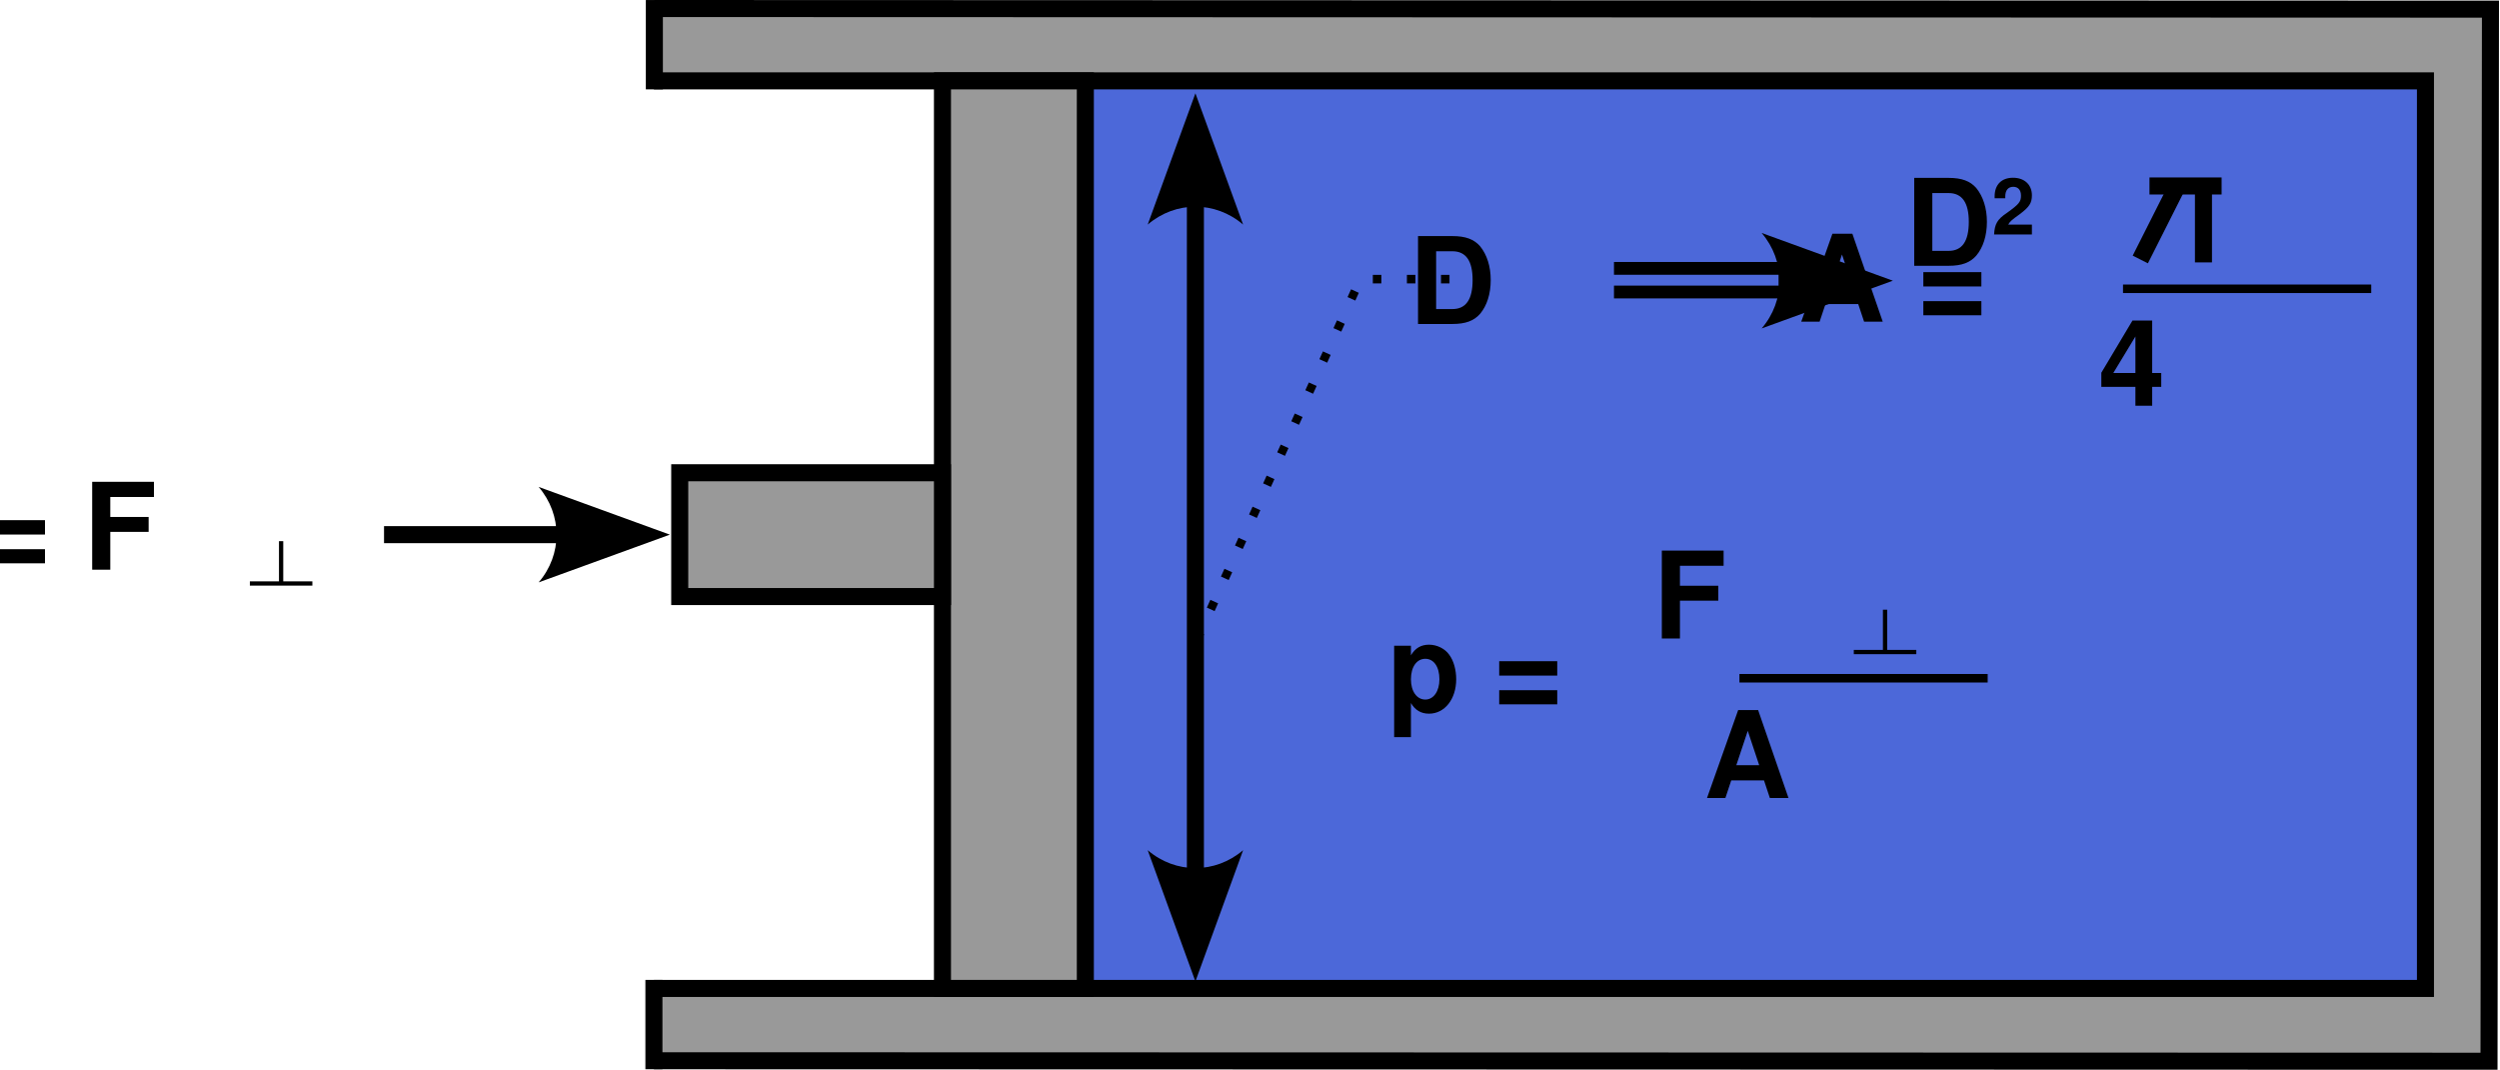
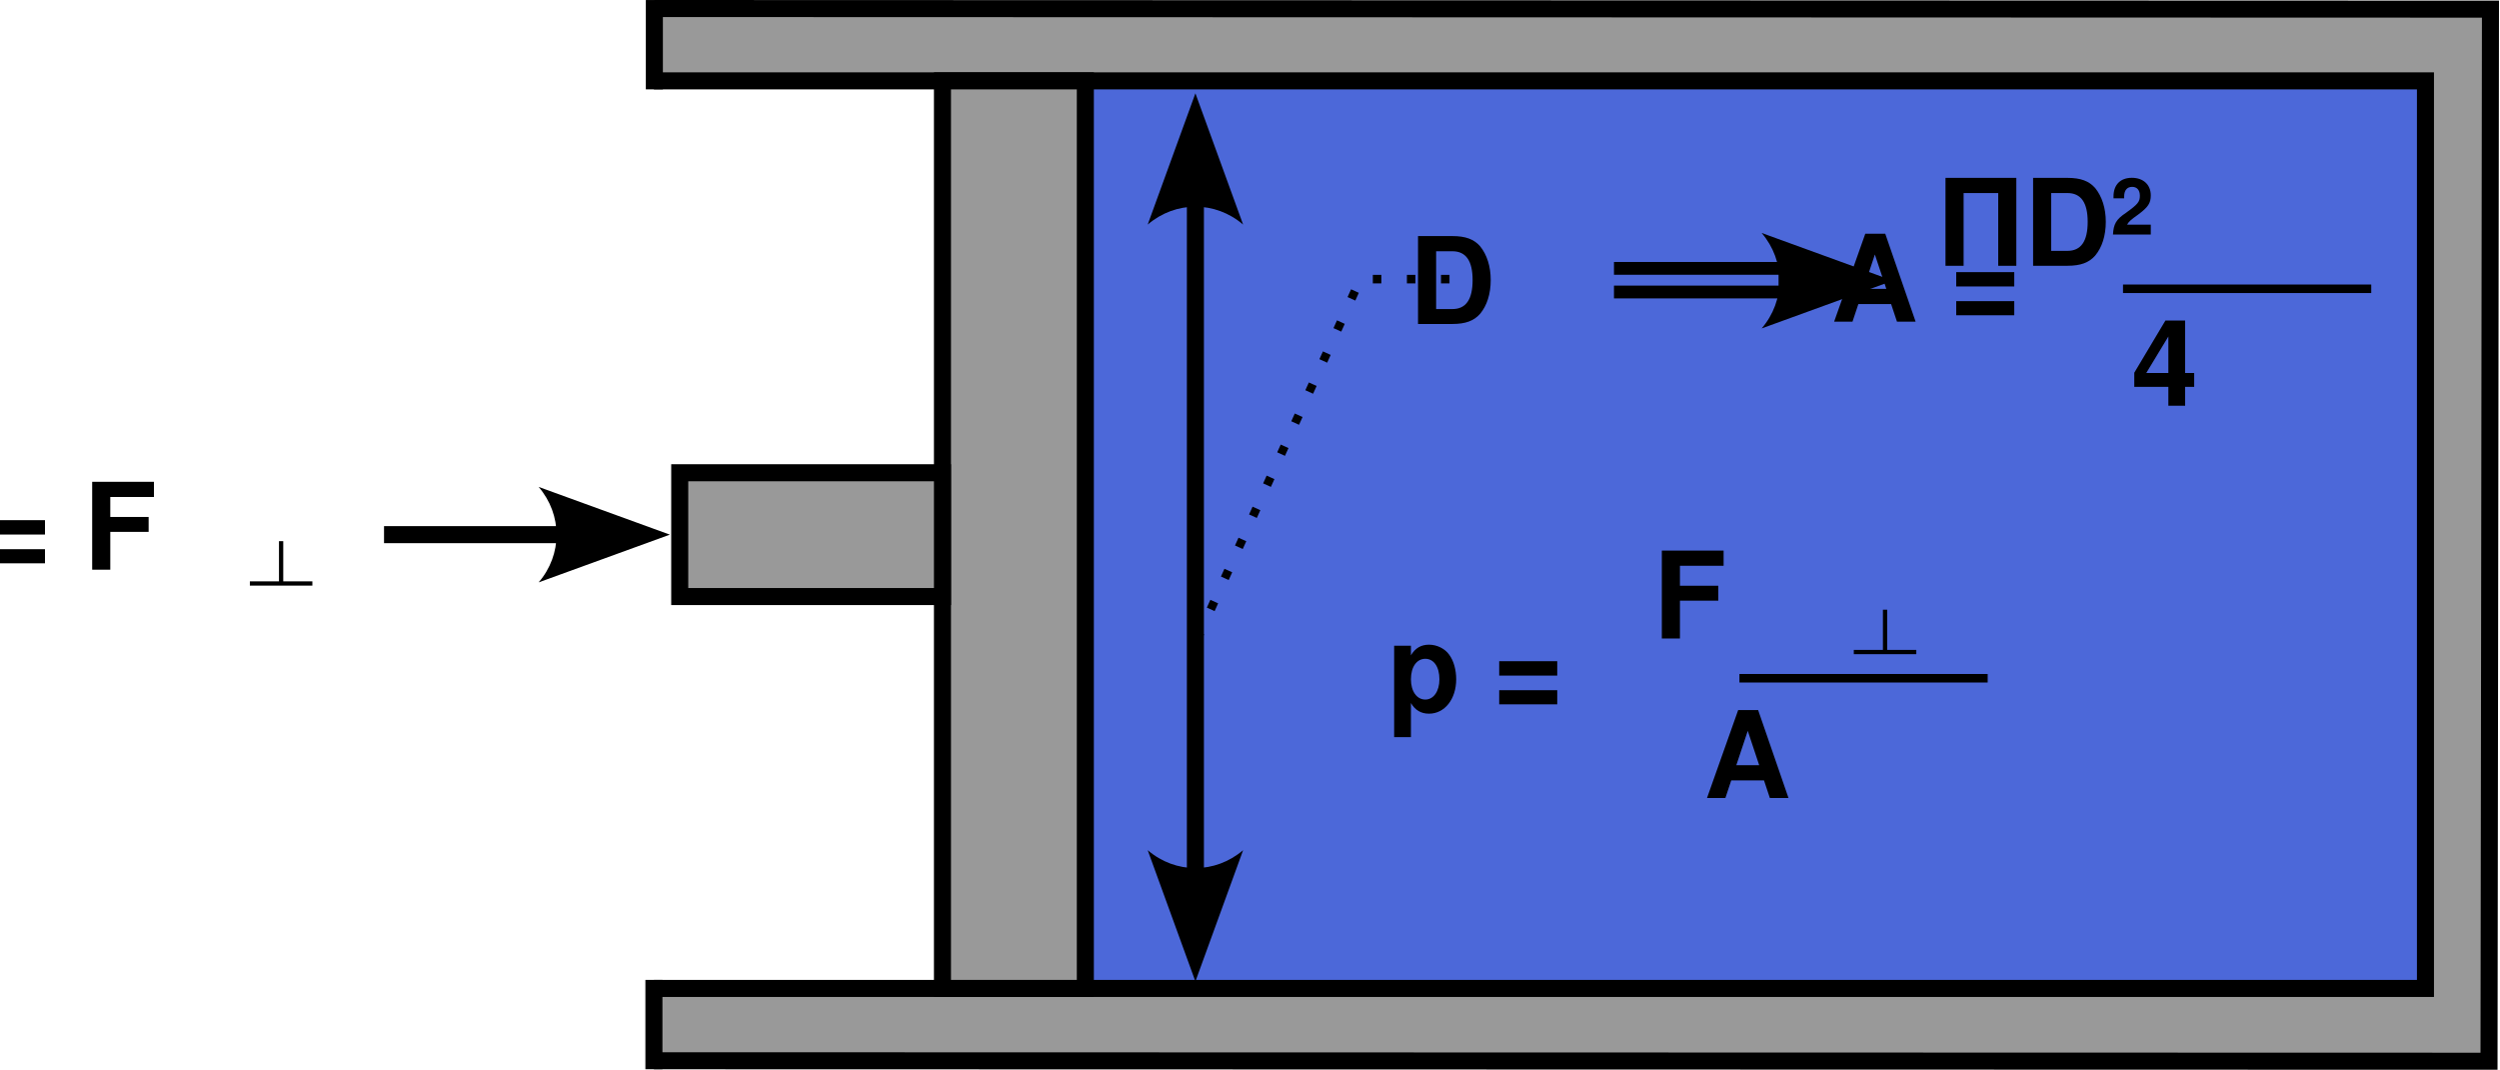
<svg xmlns="http://www.w3.org/2000/svg" width="146.647mm" height="62.751mm" viewBox="0 0 146.647 62.751" version="1.1" id="svg1" xml:space="preserve">
  <defs id="defs1">
    <marker style="overflow:visible" id="marker9" refX="0" refY="0" orient="auto-start-reverse" markerWidth="1" markerHeight="1" viewBox="0 0 1 1" preserveAspectRatio="xMidYMid">
      <path transform="scale(0.7)" d="M -2,-4 9,0 -2,4 c 2,-2.33 2,-5.66 0,-8 z" style="fill:context-stroke;fill-rule:evenodd;stroke:none" id="path9" />
    </marker>
    <marker style="overflow:visible" id="ConcaveTriangle" refX="0" refY="0" orient="auto-start-reverse" markerWidth="1" markerHeight="1" viewBox="0 0 1 1" preserveAspectRatio="xMidYMid">
      <path transform="scale(0.7)" d="M -2,-4 9,0 -2,4 c 2,-2.33 2,-5.66 0,-8 z" style="fill:context-stroke;fill-rule:evenodd;stroke:none" id="path8" />
    </marker>
    <marker style="overflow:visible" id="ConcaveTriangle-7" refX="0" refY="0" orient="auto-start-reverse" markerWidth="1" markerHeight="1" viewBox="0 0 1 1" preserveAspectRatio="xMidYMid">
      <path transform="scale(0.7)" d="M -2,-4 9,0 -2,4 c 2,-2.33 2,-5.66 0,-8 z" style="fill:context-stroke;fill-rule:evenodd;stroke:none" id="path8-0" />
    </marker>
    <marker style="overflow:visible" id="ConcaveTriangle-7-6" refX="0" refY="0" orient="auto-start-reverse" markerWidth="1" markerHeight="1" viewBox="0 0 1 1" preserveAspectRatio="xMidYMid">
      <path transform="scale(0.7)" d="M -2,-4 9,0 -2,4 c 2,-2.33 2,-5.66 0,-8 z" style="fill:context-stroke;fill-rule:evenodd;stroke:none" id="path8-0-9" />
    </marker>
  </defs>
  <g id="layer1" transform="translate(-8.786874,-80.76911)">
    <path style="fill:#4c68d9;fill-opacity:1;stroke:#4c68d9;stroke-width:5.345;stroke-dasharray:none;stroke-dashoffset:0;stroke-opacity:1" d="m 276.479,423.557 v -97.581 h 146.371 146.371 v 97.581 97.581 H 422.85 276.479 Z" id="path19" transform="scale(0.2645833)" />
    <path style="fill:#999999;stroke:#999999;stroke-width:2.117" d="m 190.027,538.155 -9.382,-0.168 v -5.588 -5.588 H 376.974 573.303 V 424.026 321.24 H 376.974 180.645 v -5.881 -5.881 h 201.37 201.37 l -10e-4,103.206 c -8e-4,56.763 -0.167,108.31 -0.369,114.549 l -0.368,11.343 -191.619,-0.126 c -105.39,-0.069 -195.841,-0.201 -201.001,-0.294 z" id="path6" transform="scale(0.2645833)" />
    <path style="fill:none;stroke:#000000;stroke-width:1" d="M 47.16,85.513 H 151.118 V 138.75 H 47.16" id="path3" />
    <rect style="fill:#999999;stroke:#000000;stroke-width:1" id="rect1" width="8.384" height="53.236" x="64.093" y="85.513" />
    <rect style="fill:#999999;stroke:#000000;stroke-width:1" id="rect2" width="15.418" height="7.262" x="48.675" y="108.5" />
    <path style="fill:none;stroke:#000000;stroke-width:1" d="M 47.186,86.011 V 80.771" id="path4" />
    <path style="fill:none;stroke:#000000;stroke-width:1" d="m 47.16,143.489 v -5.24" id="path4-4" />
    <path style="fill:none;stroke:#000000;stroke-width:1" d="M 47.16,142.992 154.848,143.02 154.933,81.305 47.186,81.269" id="path5" />
    <path style="fill:#999999;stroke:#000000;stroke-width:1;marker-start:url(#ConcaveTriangle)" d="M 41.796,112.131 H 31.323" id="path7" />
    <path style="fill:#999999;stroke:#000000;stroke-width:1;marker-start:url(#ConcaveTriangle-7);marker-end:url(#marker9)" d="M 78.936,92.543 V 132.039" id="path7-0" />
    <path style="fill:none;stroke:#000000;stroke-width:0.5;stroke-dasharray:0.5, 1.5;stroke-dashoffset:0" d="m 79.01,118.335 9.606,-21.193 h 6.342" id="path10" />
    <text xml:space="preserve" style="font-weight:bold;font-size:7.056px;font-family:Helvetica;-inkscape-font-specification:'Helvetica, Bold';text-align:center;letter-spacing:-0.032px;word-spacing:-0.008px;text-anchor:middle;fill:#000000;stroke:none;stroke-width:0.25;stroke-dasharray:0.25, 0.75;stroke-dashoffset:0" x="98.858" y="99.773" id="text10">
      <tspan id="tspan10" style="fill:#000000;stroke:none;stroke-width:0.25" x="98.842" y="99.773">D</tspan>
    </text>
    <g id="g11" transform="translate(-48.15418,30.17562)">
      <path style="fill:#999999;stroke:#000000;stroke-width:1;marker-start:url(#ConcaveTriangle-7-6)" d="M 161.719,67.059 H 161.311" id="path7-0-6" />
      <path style="fill:#000000;stroke:#000000;stroke-width:0.75;stroke-dasharray:none;stroke-dashoffset:0" d="m 161.516,66.336 h -9.863" id="path11" />
      <path style="fill:#000000;stroke:#000000;stroke-width:0.75;stroke-dasharray:none;stroke-dashoffset:0" d="m 161.516,67.722 h -9.863" id="path11-7" />
    </g>
    <g id="g13" transform="translate(2.645833)">
      <text xml:space="preserve" style="font-weight:bold;font-size:7.056px;font-family:Helvetica;-inkscape-font-specification:'Helvetica, Bold';text-align:center;letter-spacing:-0.032px;word-spacing:-0.008px;text-anchor:middle;fill:#000000;stroke:none;stroke-width:1" x="13.862" y="114.186" id="text8">
        <tspan id="tspan8" style="fill:#000000;stroke:none;stroke-width:1" x="13.847" y="114.186">F = F</tspan>
      </text>
      <g id="g12" transform="translate(0,-0.380963)">
        <path style="fill:#000000;stroke:#000000;stroke-width:0.25;stroke-dasharray:none;stroke-dashoffset:0" d="m 22.638,112.894 v 2.408" id="path12" />
        <path style="fill:#000000;stroke:#000000;stroke-width:0.25;stroke-dasharray:none;stroke-dashoffset:0" d="m 24.472,115.377 h -3.668" id="path12-3" />
      </g>
    </g>
    <g id="g15" transform="translate(9.524996,2.116667)">
      <g id="g14" transform="translate(87.20027,-8.67932)">
        <g id="g12-5" transform="translate(0.04292314,10.20237)">
          <path style="fill:#000000;stroke:#000000;stroke-width:0.25;stroke-dasharray:none;stroke-dashoffset:0" d="m 22.638,112.894 v 2.408" id="path12-8" />
          <path style="fill:#000000;stroke:#000000;stroke-width:0.25;stroke-dasharray:none;stroke-dashoffset:0" d="m 24.472,115.377 h -3.668" id="path12-3-2" />
        </g>
        <text xml:space="preserve" style="font-weight:bold;font-size:7.056px;font-family:Helvetica;-inkscape-font-specification:'Helvetica, Bold';text-align:center;letter-spacing:-0.032px;word-spacing:-0.008px;text-anchor:middle;fill:#000000;stroke:none;stroke-width:0.25;stroke-dasharray:none;stroke-dashoffset:0" x="19.94" y="124.784" id="text13">
          <tspan id="tspan13" style="stroke:none;stroke-width:0.25" x="19.924" y="124.784">F</tspan>
        </text>
      </g>
      <path style="fill:#000000;stroke:#000000;stroke-width:0.5;stroke-dasharray:none;stroke-dashoffset:0" d="m 101.336,118.438 h 14.567" id="path14" />
      <text xml:space="preserve" style="font-weight:bold;font-size:7.056px;font-family:Helvetica;-inkscape-font-specification:'Helvetica, Bold';text-align:center;letter-spacing:-0.032px;word-spacing:-0.008px;text-anchor:middle;fill:#000000;stroke:none;stroke-width:0.5;stroke-dasharray:none;stroke-dashoffset:0" x="108.583" y="125.459" id="text14">
        <tspan id="tspan14" style="fill:#000000;stroke:none;stroke-width:0.5" x="108.567" y="125.459">A</tspan>
      </text>
      <text xml:space="preserve" style="font-weight:bold;font-size:7.056px;font-family:Helvetica;-inkscape-font-specification:'Helvetica, Bold';text-align:center;letter-spacing:-0.032px;word-spacing:-0.008px;text-anchor:middle;fill:#000000;stroke:none;stroke-width:0.5;stroke-dasharray:none;stroke-dashoffset:0" x="92.627" y="120.341" id="text15">
        <tspan id="tspan15" style="stroke-width:0.5" x="93.572" y="120.341">p = </tspan>
      </text>
    </g>
-     <g id="g19">
-       <text xml:space="preserve" style="font-weight:bold;font-size:7.056px;font-family:Helvetica;-inkscape-font-specification:'Helvetica, Bold';text-align:center;letter-spacing:-0.032px;word-spacing:-0.008px;text-anchor:middle;fill:#000000;stroke:none;stroke-width:0.5;stroke-dasharray:none;stroke-dashoffset:0" x="126.651" y="99.636" id="text16">
-         <tspan id="tspan16" style="stroke-width:0.5" x="127.596" y="99.636">A = </tspan>
-       </text>
-       <path style="fill:#000000;stroke:#000000;stroke-width:0.5;stroke-dasharray:none;stroke-dashoffset:0" d="m 133.37,97.709 h 14.567" id="path14-4" />
-       <text xml:space="preserve" style="font-weight:bold;font-size:7.056px;font-family:Helvetica;-inkscape-font-specification:'Helvetica, Bold';text-align:center;letter-spacing:-0.032px;word-spacing:-0.008px;text-anchor:middle;fill:#000000;stroke:none;stroke-width:0.5;stroke-dasharray:none;stroke-dashoffset:0" x="140.678" y="104.57" id="text17">
-         <tspan id="tspan17" style="stroke-width:0.5" x="140.662" y="104.57">4</tspan>
-       </text>
-       <g id="g18" transform="translate(-29.71448,1.852083)">
-         <text xml:space="preserve" style="font-weight:bold;font-size:7.056px;font-family:Helvetica;-inkscape-font-specification:'Helvetica, Bold';text-align:center;letter-spacing:-0.032px;word-spacing:-0.008px;text-anchor:middle;fill:#000000;stroke:none;stroke-width:0.25;stroke-dasharray:0.25, 0.75;stroke-dashoffset:0" x="173.46" y="94.507" id="text10-1">
-           <tspan id="tspan10-6" style="fill:#000000;stroke:none;stroke-width:0.25" x="173.444" y="94.507">D<tspan style="font-size:65%;baseline-shift:super" id="tspan18">2</tspan>
-           </tspan>
-         </text>
-         <path style="fill:#000000;stroke:#000000;stroke-width:1;stroke-dasharray:none;stroke-dashoffset:0" d="m 164.637,89.826 h 4.233" id="path18" />
-         <path style="fill:#000000;stroke:#000000;stroke-width:1;stroke-dasharray:none;stroke-dashoffset:0" d="m 164.099,94.138 2.117,-4.195" id="path18-1" />
-         <path style="fill:#000000;stroke:#000000;stroke-width:1;stroke-dasharray:none;stroke-dashoffset:0" d="M 167.805,94.309 V 90.076" id="path18-4" />
-       </g>
-     </g>
+     <text xml:space="preserve" style="font-weight:bold;font-size:7.056px;font-family:Helvetica;-inkscape-font-specification:'Helvetica, Bold';text-align:center;letter-spacing:-0.032px;word-spacing:-0.008px;text-anchor:middle;fill:#000000;stroke:none;stroke-width:0.5;stroke-dasharray:none;stroke-dashoffset:0" x="126.651" y="99.636" id="text16">
+       <tspan id="tspan16" style="stroke-width:0.5" x="127.596" y="99.636">A = </tspan>
+     </text>
+     <path style="fill:#000000;stroke:#000000;stroke-width:0.5;stroke-dasharray:none;stroke-dashoffset:0" d="m 133.37,97.709 h 14.567" id="path14-4" />
+     <text xml:space="preserve" style="font-weight:bold;font-size:7.056px;font-family:Helvetica;-inkscape-font-specification:'Helvetica, Bold';text-align:center;letter-spacing:-0.032px;word-spacing:-0.008px;text-anchor:middle;fill:#000000;stroke:none;stroke-width:0.5;stroke-dasharray:none;stroke-dashoffset:0" x="140.678" y="104.57" id="text17">
+       <tspan id="tspan17" style="stroke-width:0.5" x="140.662" y="104.57">4</tspan>
+     </text>
+     <text xml:space="preserve" style="font-weight:bold;font-size:7.056px;font-family:Helvetica;-inkscape-font-specification:'Helvetica, Bold';text-align:center;letter-spacing:-0.032px;word-spacing:-0.008px;text-anchor:middle;fill:#000000;stroke:none;stroke-width:0.25;stroke-dasharray:0.25, 0.75;stroke-dashoffset:0" x="140.466" y="96.359" id="text10-1">
+       <tspan id="tspan10-6" style="fill:#000000;stroke:none;stroke-width:0.25" x="140.451" y="96.359">ΠD<tspan style="font-size:65%;baseline-shift:super" id="tspan18">2</tspan>
+       </tspan>
+     </text>
  </g>
</svg>
